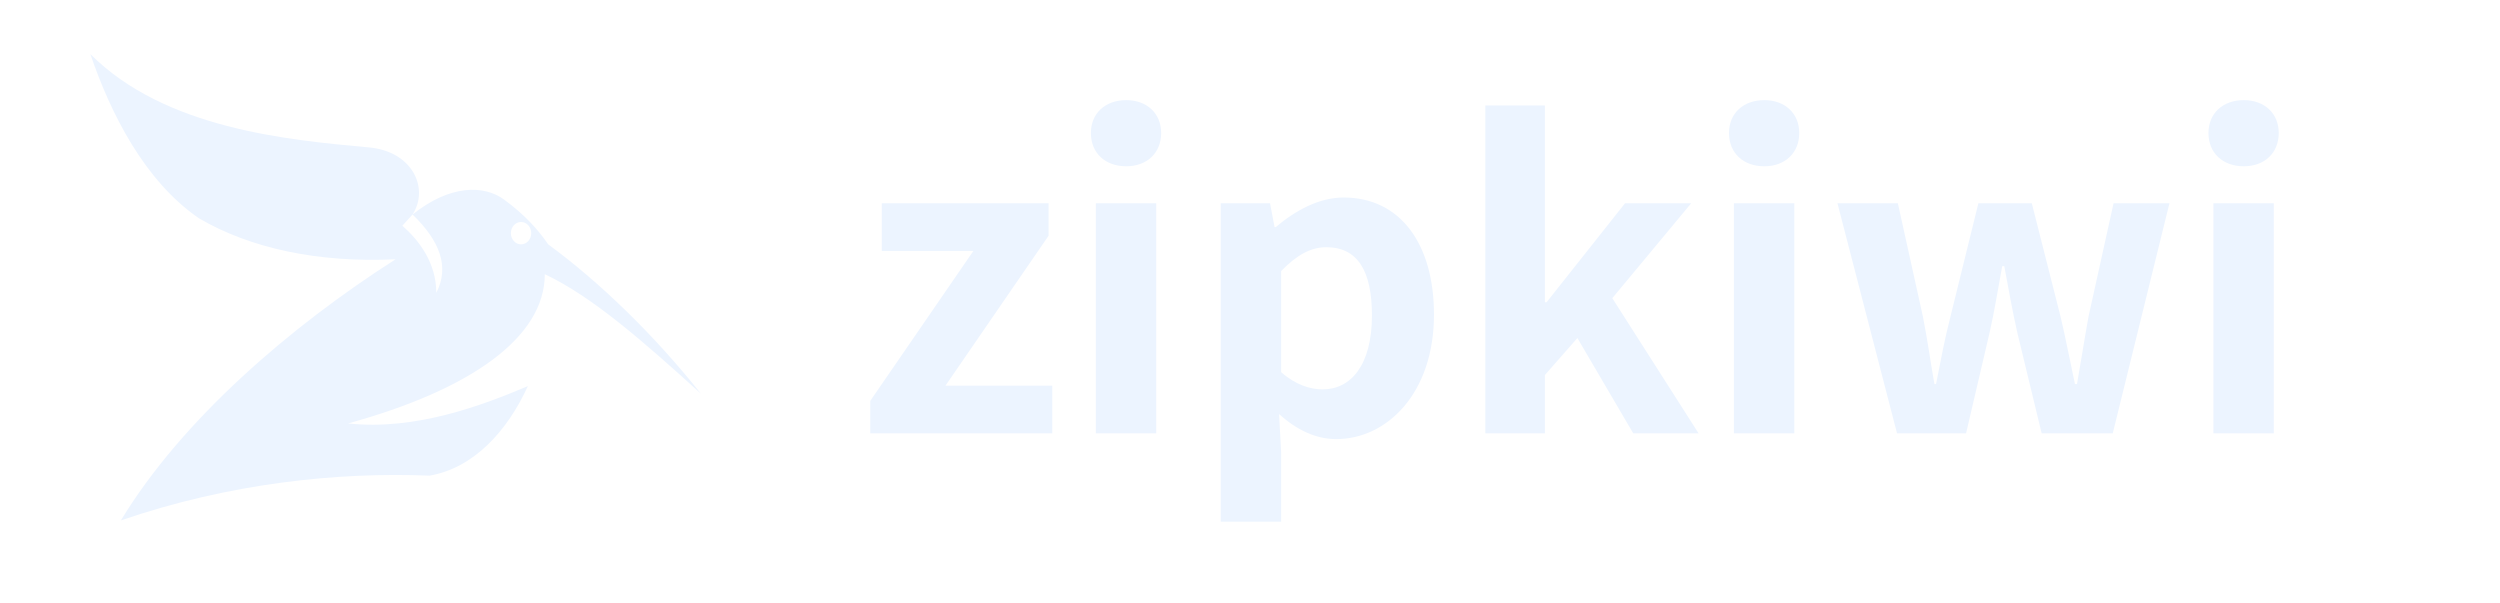
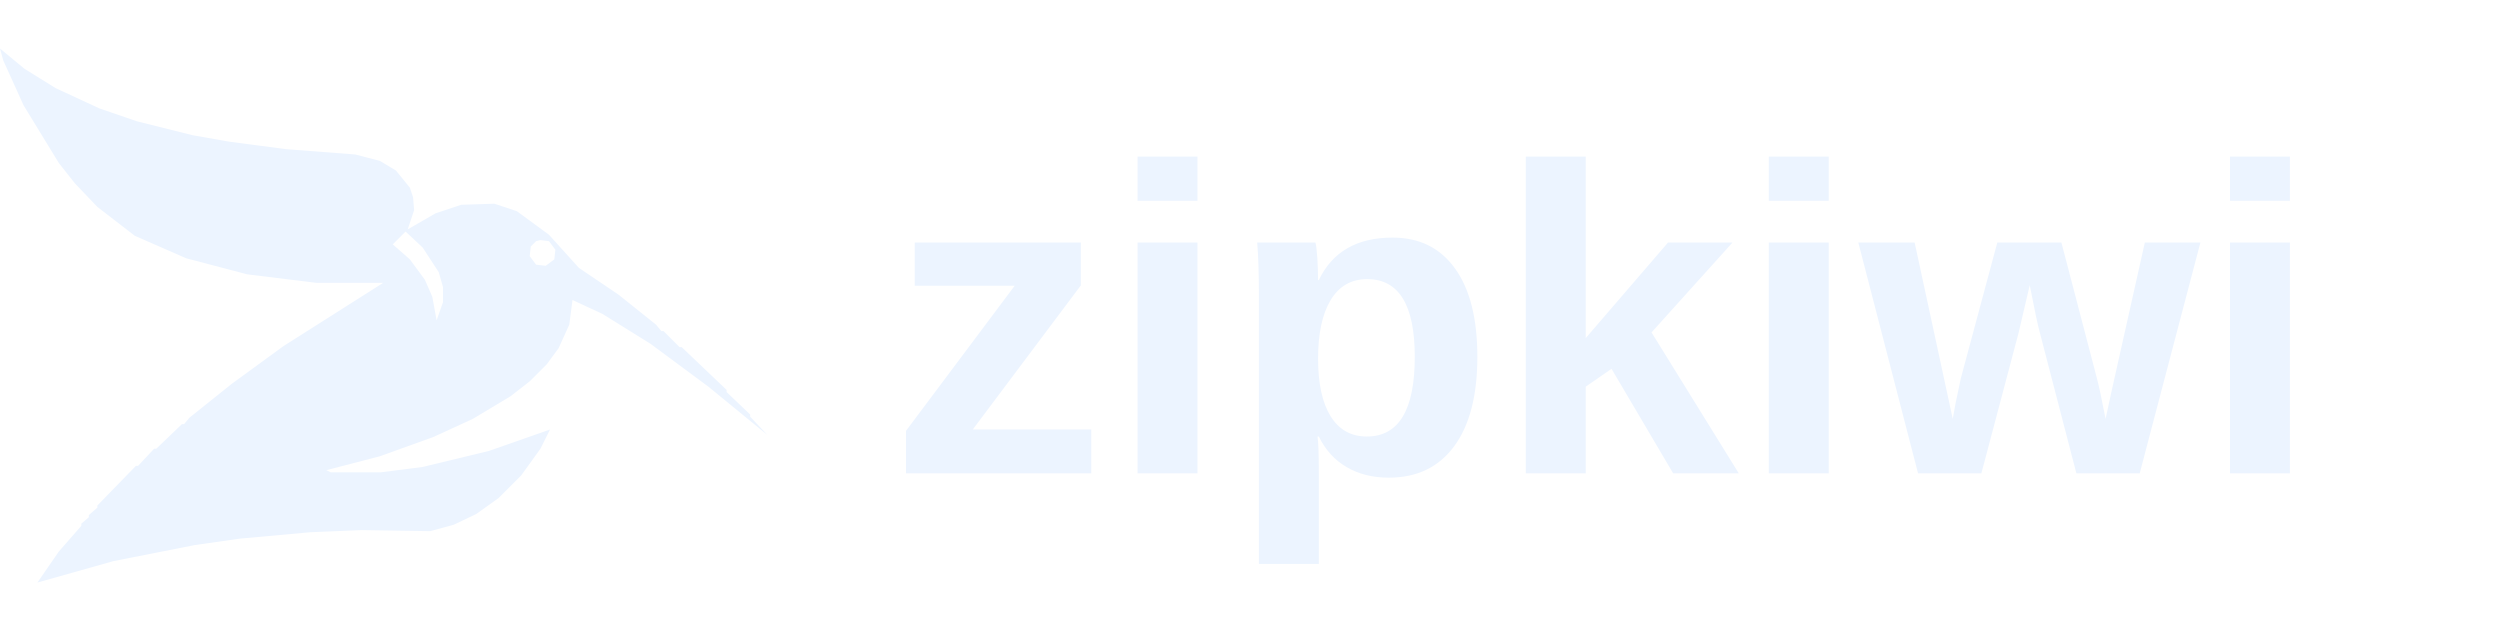
- <svg xmlns="http://www.w3.org/2000/svg" width="830" height="200" viewBox="0 0 830 200">
-   <g transform="translate(30 25) scale(1.948718)">
-     <g transform="translate(-47.37778 -48.53333) scale(0.5777778)">
-       <g transform="translate(0 -14.65) scale(1 1.1)">
-         <path fill="#ECF4FF" fill-rule="evenodd" d="M82 84 C104 104 140 107 164 109 C177 110 182 120 177 127 C188 119 198 119 204 123 C210 127 214 131 217 135 C232 145 248 159 262 175 C245 161 230 149 216 143 C216 160 194 174 158 183 C178 185 198 178 211 173 C205 185 195 195 182 197 C155 196 123 199 91 209 C109 182 141 157 172 139 C149 140 129 136 114 128 C98 118 88 100 82 84 Z M177 127 C185 134 188 141 184 148 C184 140 179 134 174 130 Z M212 132 A3 3 0 1 0 206 132 A3 3 0 1 0 212 132 Z" />
-       </g>
-     </g>
-     <g fill="#ECF4FF">
-       <path d="M132.87 61.0H163.88V52.88H145.68L163.25 27.33V21.8H134.83V29.92H150.44L132.87 55.47Z" />
-       <path d="M171.3 61.0H181.59V21.8H171.3ZM176.48 15.5C179.98 15.5 182.43 13.26 182.43 9.83C182.43 6.47 179.98 4.23 176.48 4.23C172.91 4.23 170.46 6.47 170.46 9.83C170.46 13.26 172.91 15.5 176.48 15.5Z" />
-       <path d="M192.58 76.05H202.87V64.15L202.52 57.71C205.53 60.44 208.82 61.98 212.25 61.98C220.86 61.98 228.91 54.21 228.91 40.77C228.91 28.73 223.17 20.82 213.51 20.82C209.31 20.82 205.25 23.06 201.96 25.86H201.75L200.98 21.8H192.58ZM209.94 53.51C207.84 53.51 205.32 52.74 202.87 50.57V33.35C205.53 30.62 207.91 29.29 210.57 29.29C215.96 29.29 218.34 33.42 218.34 40.91C218.34 49.45 214.7 53.51 209.94 53.51Z" />
-       <path d="M237.66 61.0H247.81V51.06L253.34 44.76L262.86 61.0H273.99L259.29 37.97L272.73 21.8H261.46L248.09 38.67H247.81V5.14H237.66Z" />
-       <path d="M280.01 61.0H290.3V21.8H280.01ZM285.19 15.5C288.69 15.5 291.14 13.26 291.14 9.83C291.14 6.47 288.69 4.23 285.19 4.23C281.62 4.23 279.17 6.47 279.17 9.83C279.17 13.26 281.62 15.5 285.19 15.5Z" />
-       <path d="M307.8 61.0H319.56L323.55 43.92C324.39 40.28 324.95 36.64 325.72 32.51H326.07C326.84 36.64 327.47 40.21 328.31 43.92L332.44 61.0H344.55L354.21 21.8H344.69L340.42 41.12C339.72 44.97 339.16 48.68 338.46 52.6H338.11C337.27 48.68 336.57 44.97 335.66 41.12L330.76 21.8H321.66L316.9 41.12C315.92 44.9 315.22 48.68 314.45 52.6H314.17C313.47 48.68 312.98 44.97 312.21 41.12L307.94 21.8H297.65Z" />
-       <path d="M361.7 61.0H371.99V21.8H361.7ZM366.88 15.5C370.38 15.5 372.83 13.26 372.83 9.83C372.83 6.47 370.38 4.23 366.88 4.23C363.31 4.23 360.86 6.47 360.86 9.83C360.86 13.26 363.31 15.5 366.88 15.5Z" />
-     </g>
+ <svg xmlns="http://www.w3.org/2000/svg" width="206" height="52" viewBox="0 0 206 52" role="img" aria-label="zipkiwi">
+   <g transform="translate(0 4) scale(0.08817635)">
+     <path d="M 0 0 L 23 19 L 52 37 L 93 56 L 128 68 L 180 81 L 214 87 L 267 94 L 332 99 L 355 105 L 370 114 L 383 130 L 386 139 L 387 151 L 381 169 L 407 154 L 431 146 L 462 145 L 483 152 L 513 174 L 541 205 L 578 230 L 613 258 L 618 264 L 620 264 L 635 279 L 637 279 L 679 319 L 679 321 L 701 342 L 701 344 L 717 361 L 662 316 L 608 276 L 563 248 L 535 235 L 532 258 L 522 280 L 511 295 L 495 311 L 477 325 L 442 346 L 405 363 L 355 381 L 305 394 L 309 396 L 356 396 L 395 391 L 457 376 L 514 356 L 505 374 L 487 399 L 466 420 L 445 435 L 424 445 L 402 451 L 338 450 L 290 452 L 224 458 L 182 464 L 106 479 L 35 499 L 55 470 L 76 446 L 76 444 L 83 438 L 83 436 L 91 429 L 91 427 L 127 390 L 129 390 L 144 374 L 146 374 L 170 351 L 172 351 L 177 345 L 217 313 L 265 278 L 358 219 L 296 219 L 231 211 L 174 196 L 126 175 L 91 148 L 70 126 L 55 107 L 22 53 L 3 11 Z M 381 169 L 380 170 Z M 379 171 L 367 183 L 383 197 L 397 216 L 404 232 L 408 254 L 414 237 L 414 223 L 410 209 L 395 186 Z M 505 179 L 501 180 L 496 185 L 495 194 L 501 202 L 510 203 L 518 197 L 519 188 L 513 180 Z M 514 355 L 515 356 Z" fill="#ecf4ff" fill-rule="evenodd" />
  </g>
+   <text x="73.22" y="39" fill="#ecf4ff" font-family="Arial,Helvetica,sans-serif" font-size="36" font-weight="750">zipkiwi</text>
</svg>
